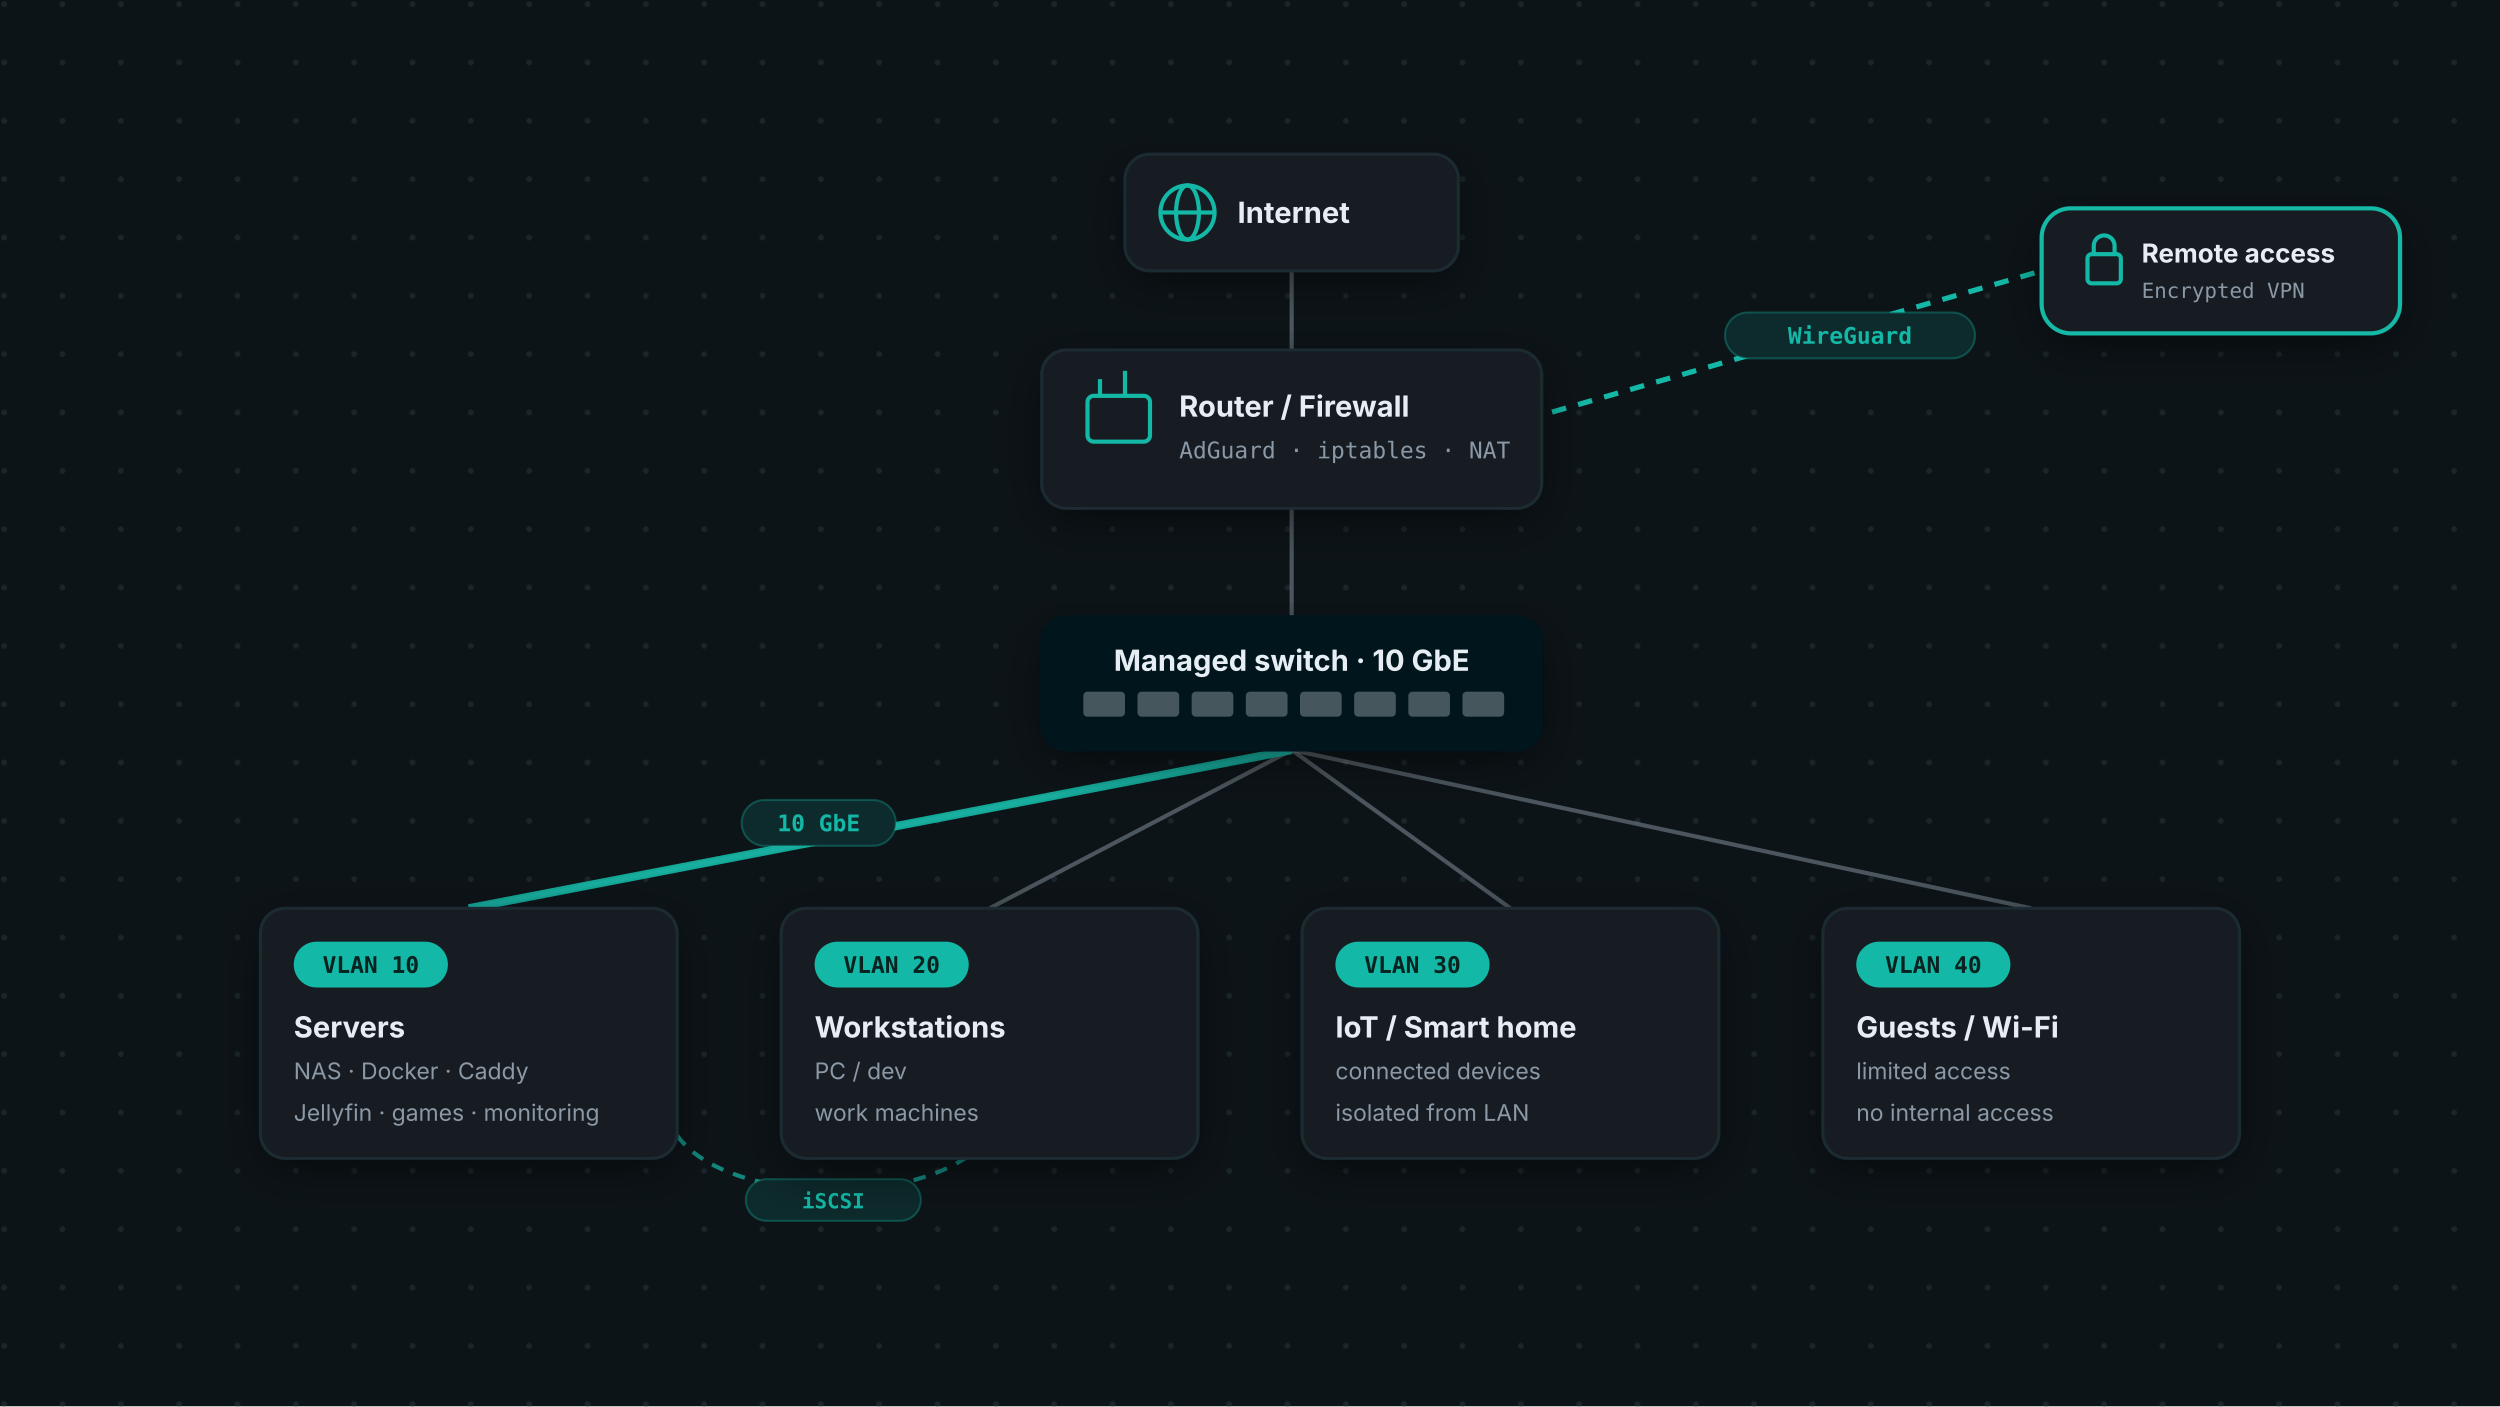
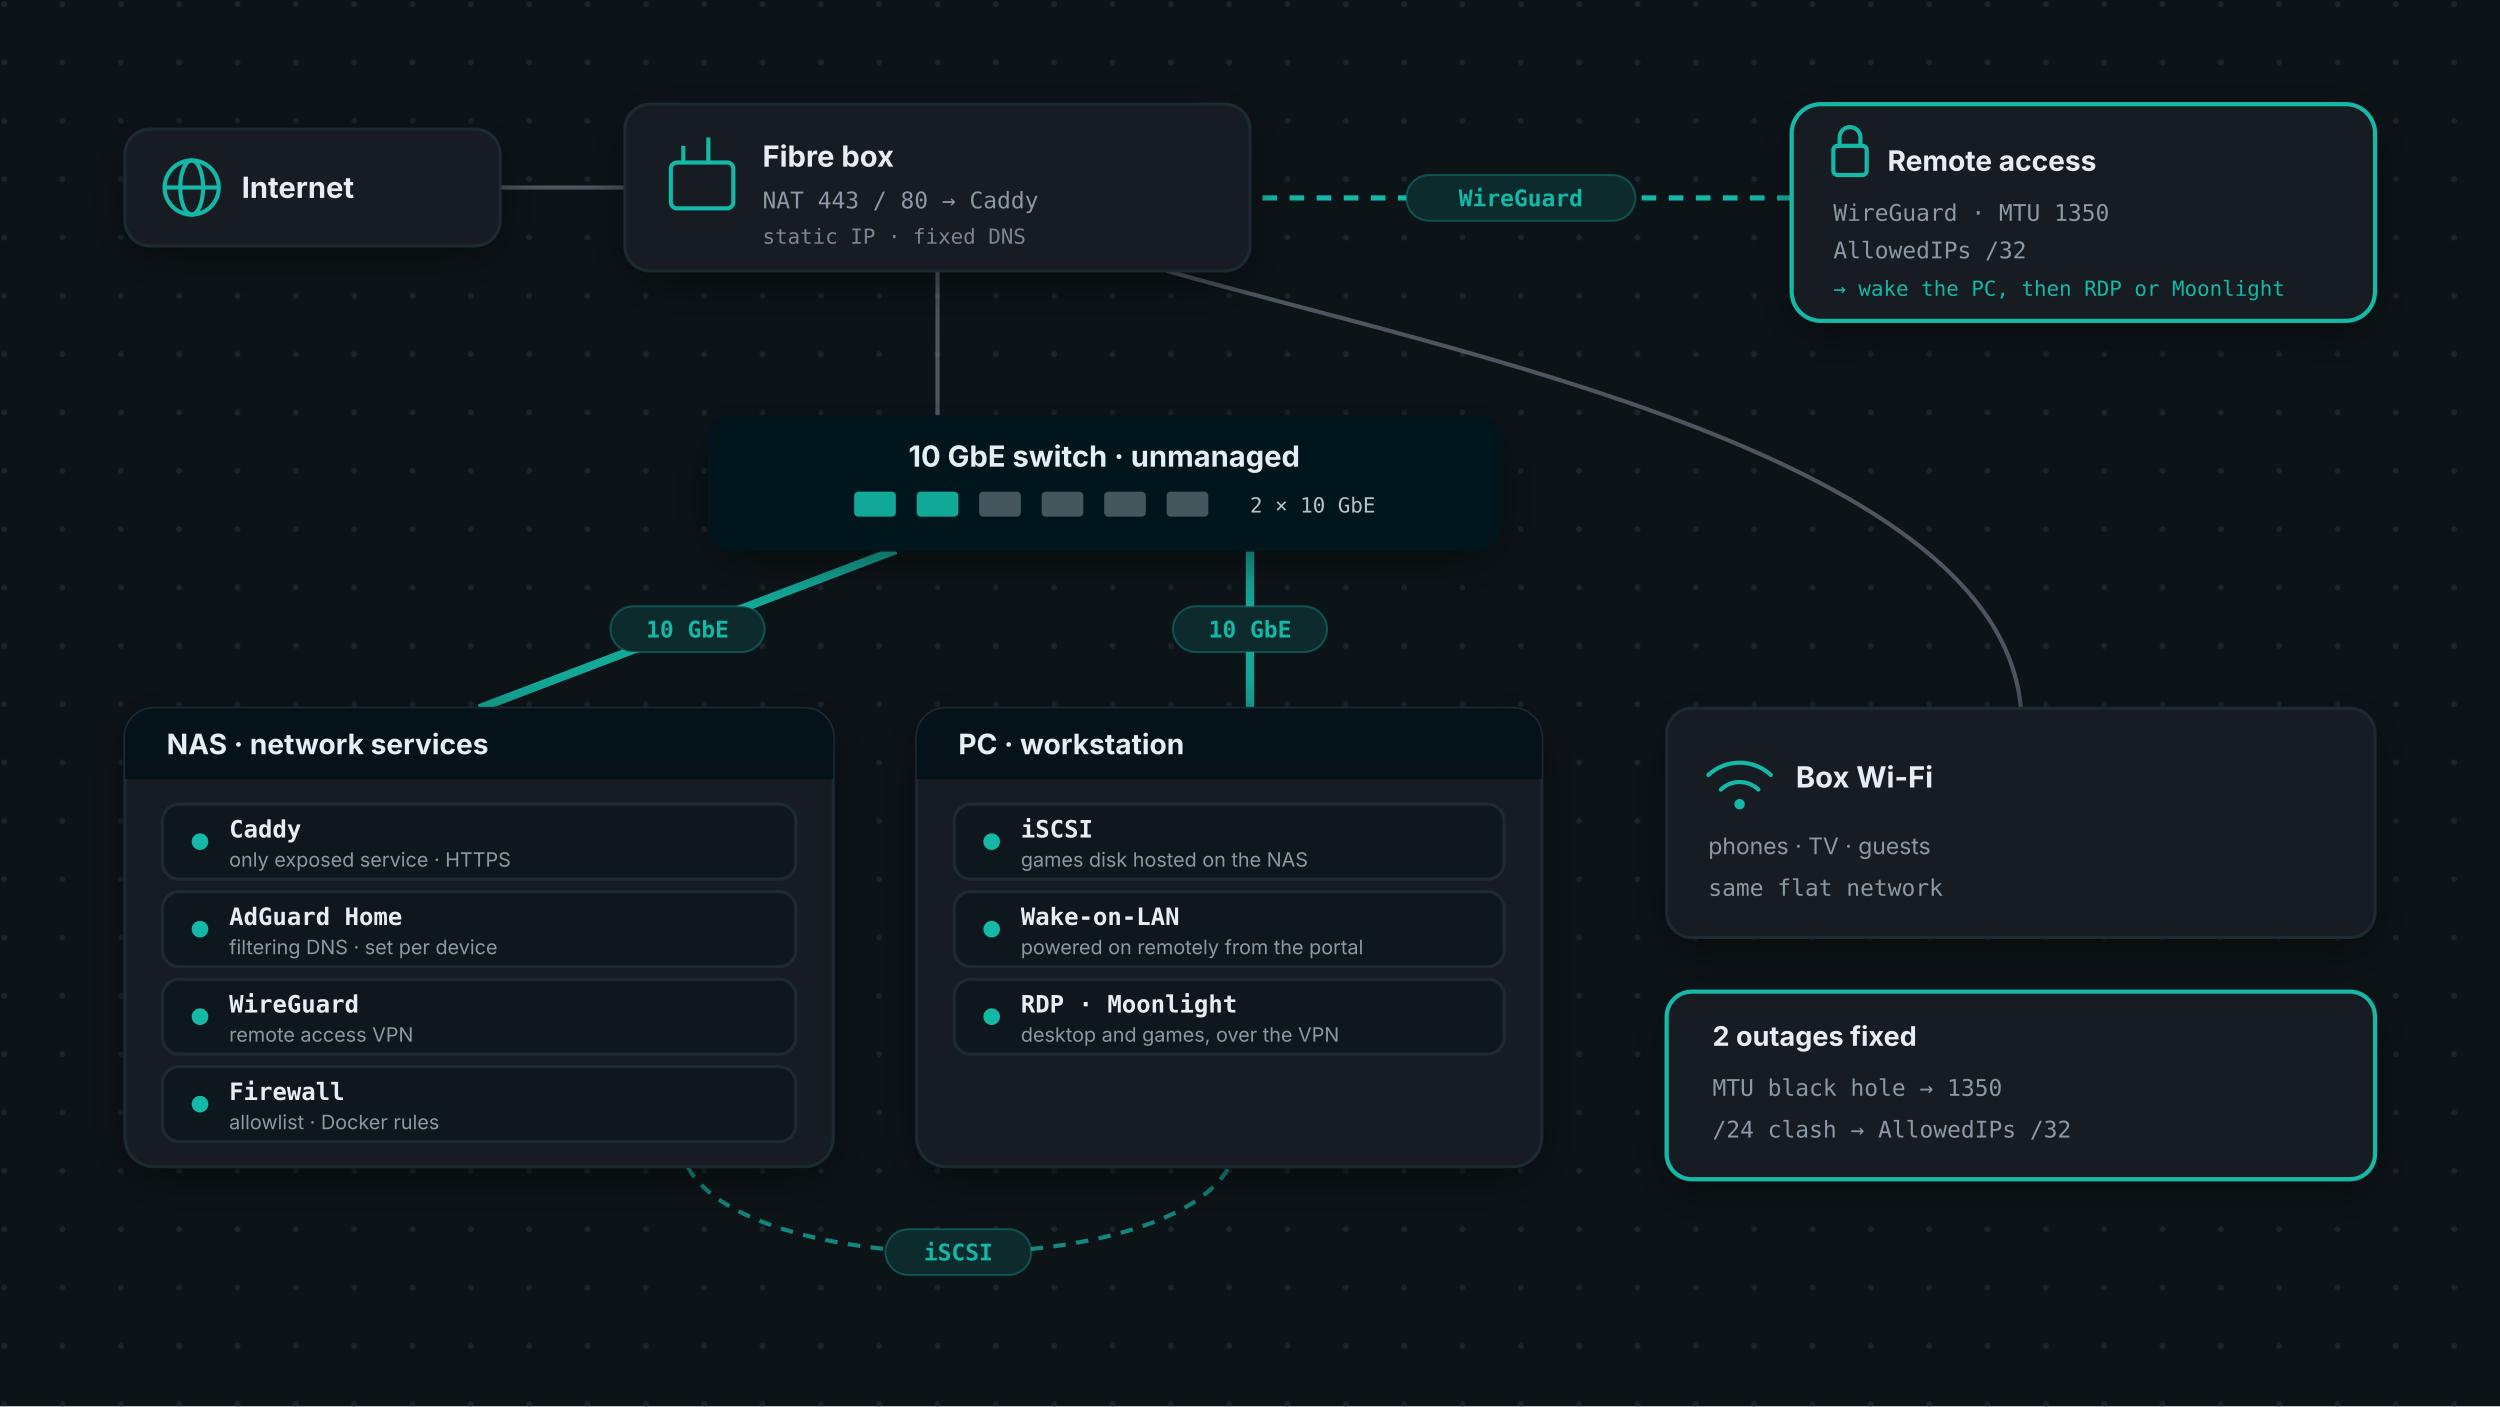
<svg xmlns="http://www.w3.org/2000/svg" width="1200" height="675" viewBox="0 0 1200 675" font-family="'Inter', system-ui, -apple-system, 'Segoe UI', Arial, sans-serif">
  <defs>
    <pattern id="reseau-dark-en-dots" width="28" height="28" patternUnits="userSpaceOnUse">
      <circle cx="2" cy="2" r="1.4" fill="#1f2a30" fill-opacity="0.8" />
    </pattern>
    <filter id="reseau-dark-en-sh" x="-20%" y="-20%" width="140%" height="160%">
      <feDropShadow dx="0" dy="6" stdDeviation="11" flood-color="#000000" flood-opacity="0.45" />
    </filter>
  </defs>
  <rect width="1200" height="675" fill="#0d1418" />
  <rect width="1200" height="675" fill="url(#reseau-dark-en-dots)" />
  <g stroke="#8b98a5" stroke-opacity="0.5" stroke-width="2" fill="none">
-     <path d="M620 130 L620 168" />
-     <path d="M620 244 L620 296" />
-     <path d="M620 360 L225 436" />
-     <path d="M620 360 L475 436" />
-     <path d="M620 360 L725 436" />
-     <path d="M620 360 L975 436" />
+     <path d="M240 90 L300 90" />
+     <path d="M450 130 L450 200" />
+     <path d="M560 130 C 700 170, 960 220, 970 340" />
  </g>
-   <path d="M620 360 L225 436" stroke="#14b8a6" stroke-width="4" fill="none" opacity="0.9" />
-   <rect x="356" y="384" width="74" height="22" rx="11" fill="#0d1418" />
-   <rect x="356" y="384" width="74" height="22" rx="11" fill="#14b8a6" fill-opacity="0.14" stroke="#14b8a6" stroke-opacity="0.32" />
-   <text x="393" y="399" font-size="11" fill="#14b8a6" font-weight="bold" font-family="'JetBrains Mono', ui-monospace, SFMono-Regular, Menlo, Consolas, monospace" text-anchor="middle">10 GbE</text>
-   <path d="M720 205 L980 130" stroke="#14b8a6" stroke-width="2.5" stroke-dasharray="7 6" fill="none" />
-   <rect x="828" y="150" width="120" height="22" rx="11" fill="#0d1418" />
-   <rect x="828" y="150" width="120" height="22" rx="11" fill="#14b8a6" fill-opacity="0.14" stroke="#14b8a6" stroke-opacity="0.32" />
-   <text x="888" y="165" font-size="11" fill="#14b8a6" font-weight="bold" font-family="'JetBrains Mono', ui-monospace, SFMono-Regular, Menlo, Consolas, monospace" text-anchor="middle">WireGuard</text>
-   <path d="M325 545 C 350 580, 450 580, 475 545" stroke="#14b8a6" stroke-width="2" stroke-dasharray="6 5" fill="none" opacity="0.7" />
-   <rect x="358" y="566" width="84" height="20" rx="10" fill="#0d1418" />
-   <rect x="358" y="566" width="84" height="20" rx="10" fill="#14b8a6" fill-opacity="0.14" stroke="#14b8a6" stroke-opacity="0.32" />
-   <text x="400" y="580" font-size="10" fill="#14b8a6" font-weight="bold" font-family="'JetBrains Mono', ui-monospace, SFMono-Regular, Menlo, Consolas, monospace" text-anchor="middle">iSCSI</text>
+   <g stroke="#14b8a6" stroke-width="4" fill="none" opacity="0.9">
+     <path d="M430 264 L230 340" />
+     <path d="M600 264 L600 340" />
+   </g>
+   <rect x="293" y="291" width="74" height="22" rx="11" fill="#0d1418" />
+   <rect x="293" y="291" width="74" height="22" rx="11" fill="#14b8a6" fill-opacity="0.14" stroke="#14b8a6" stroke-opacity="0.32" />
+   <text x="330" y="306" font-size="11" fill="#14b8a6" font-weight="bold" font-family="'JetBrains Mono', ui-monospace, SFMono-Regular, Menlo, Consolas, monospace" text-anchor="middle">10 GbE</text>
+   <rect x="563" y="291" width="74" height="22" rx="11" fill="#0d1418" />
+   <rect x="563" y="291" width="74" height="22" rx="11" fill="#14b8a6" fill-opacity="0.14" stroke="#14b8a6" stroke-opacity="0.32" />
+   <text x="600" y="306" font-size="11" fill="#14b8a6" font-weight="bold" font-family="'JetBrains Mono', ui-monospace, SFMono-Regular, Menlo, Consolas, monospace" text-anchor="middle">10 GbE</text>
+   <path d="M860 95 L600 95" stroke="#14b8a6" stroke-width="2.5" stroke-dasharray="7 6" fill="none" />
+   <rect x="675" y="84" width="110" height="22" rx="11" fill="#0d1418" />
+   <rect x="675" y="84" width="110" height="22" rx="11" fill="#14b8a6" fill-opacity="0.14" stroke="#14b8a6" stroke-opacity="0.32" />
+   <text x="730" y="99" font-size="11" fill="#14b8a6" font-weight="bold" font-family="'JetBrains Mono', ui-monospace, SFMono-Regular, Menlo, Consolas, monospace" text-anchor="middle">WireGuard</text>
+   <path d="M330 560 C 360 615, 560 615, 590 560" stroke="#14b8a6" stroke-width="2" stroke-dasharray="6 5" fill="none" opacity="0.7" />
+   <rect x="425" y="590" width="70" height="22" rx="11" fill="#0d1418" />
+   <rect x="425" y="590" width="70" height="22" rx="11" fill="#14b8a6" fill-opacity="0.14" stroke="#14b8a6" stroke-opacity="0.32" />
+   <text x="460" y="605" font-size="11" fill="#14b8a6" font-weight="bold" font-family="'JetBrains Mono', ui-monospace, SFMono-Regular, Menlo, Consolas, monospace" text-anchor="middle">iSCSI</text>
  <g filter="url(#reseau-dark-en-sh)">
-     <rect x="540" y="74" width="160" height="56" rx="12" fill="#121c20" stroke="#1f2a30" stroke-width="1.5" />
+     <rect x="60" y="62" width="180" height="56" rx="12" fill="#121c20" stroke="#1f2a30" stroke-width="1.5" />
  </g>
  <g stroke="#14b8a6" stroke-width="2" fill="none">
-     <circle cx="570" cy="102" r="13" />
-     <ellipse cx="570" cy="102" rx="5.5" ry="13" />
-     <line x1="557" y1="102" x2="583" y2="102" />
+     <circle cx="92" cy="90" r="13" />
+     <ellipse cx="92" cy="90" rx="5.5" ry="13" />
+     <line x1="79" y1="90" x2="105" y2="90" />
  </g>
-   <text x="594" y="107" font-size="14" fill="#e6edf3" font-weight="bold" font-family="'Inter', system-ui, -apple-system, 'Segoe UI', Arial, sans-serif">Internet</text>
+   <text x="116" y="95" font-size="14" fill="#e6edf3" font-weight="bold" font-family="'Inter', system-ui, -apple-system, 'Segoe UI', Arial, sans-serif">Internet</text>
  <g filter="url(#reseau-dark-en-sh)">
-     <rect x="500" y="168" width="240" height="76" rx="12" fill="#121c20" stroke="#1f2a30" stroke-width="1.5" />
+     <rect x="300" y="50" width="300" height="80" rx="12" fill="#121c20" stroke="#1f2a30" stroke-width="1.5" />
  </g>
  <g stroke="#14b8a6" stroke-width="2" fill="none">
-     <rect x="522" y="190" width="30" height="22" rx="3" />
-     <path d="M528 190 v-8 M540 190 v-12" />
+     <rect x="322" y="78" width="30" height="22" rx="3" />
+     <path d="M328 78 v-8 M340 78 v-12" />
  </g>
-   <text x="566" y="200" font-size="14" fill="#e6edf3" font-weight="bold" font-family="'Inter', system-ui, -apple-system, 'Segoe UI', Arial, sans-serif">Router / Firewall</text>
-   <text x="566" y="220" font-size="11" fill="#8b98a5" font-weight="normal" font-family="'JetBrains Mono', ui-monospace, SFMono-Regular, Menlo, Consolas, monospace">AdGuard · iptables · NAT</text>
+   <text x="366" y="80" font-size="14" fill="#e6edf3" font-weight="bold" font-family="'Inter', system-ui, -apple-system, 'Segoe UI', Arial, sans-serif">Fibre box</text>
+   <text x="366" y="100" font-size="11" fill="#8b98a5" font-weight="normal" font-family="'JetBrains Mono', ui-monospace, SFMono-Regular, Menlo, Consolas, monospace">NAT 443 / 80 → Caddy</text>
+   <text x="366" y="117" font-size="10" fill="#8b98a5" fill-opacity="0.85" font-weight="normal" font-family="'JetBrains Mono', ui-monospace, SFMono-Regular, Menlo, Consolas, monospace">static IP · fixed DNS</text>
  <g filter="url(#reseau-dark-en-sh)">
-     <rect x="980" y="100" width="172" height="60" rx="14" fill="#121c20" stroke="#14b8a6" stroke-width="2" />
+     <rect x="860" y="50" width="280" height="104" rx="14" fill="#121c20" stroke="#14b8a6" stroke-width="2" />
  </g>
  <g stroke="#14b8a6" stroke-width="2" fill="none">
-     <rect x="1002" y="122" width="16" height="14" rx="2" />
-     <path d="M1005 122 v-4 a5 5 0 0 1 10 0 v4" />
+     <rect x="880" y="70" width="16" height="14" rx="2" />
+     <path d="M883 70 v-4 a5 5 0 0 1 10 0 v4" />
  </g>
-   <text x="1028" y="126" font-size="12.5" fill="#e6edf3" font-weight="bold" font-family="'Inter', system-ui, -apple-system, 'Segoe UI', Arial, sans-serif">Remote access</text>
-   <text x="1028" y="143" font-size="10" fill="#8b98a5" font-weight="normal" font-family="'JetBrains Mono', ui-monospace, SFMono-Regular, Menlo, Consolas, monospace">Encrypted VPN</text>
+   <text x="906" y="82" font-size="13.5" fill="#e6edf3" font-weight="bold" font-family="'Inter', system-ui, -apple-system, 'Segoe UI', Arial, sans-serif">Remote access</text>
+   <text x="880" y="106" font-size="11" fill="#8b98a5" font-weight="normal" font-family="'JetBrains Mono', ui-monospace, SFMono-Regular, Menlo, Consolas, monospace">WireGuard · MTU 1350</text>
+   <text x="880" y="124" font-size="11" fill="#8b98a5" font-weight="normal" font-family="'JetBrains Mono', ui-monospace, SFMono-Regular, Menlo, Consolas, monospace">AllowedIPs /32</text>
+   <text x="880" y="142" font-size="10" fill="#14b8a6" font-weight="normal" font-family="'JetBrains Mono', ui-monospace, SFMono-Regular, Menlo, Consolas, monospace">→ wake the PC, then RDP or Moonlight</text>
  <g filter="url(#reseau-dark-en-sh)">
-     <rect x="500" y="296" width="240" height="64" rx="12" fill="#06121a" stroke="#06121a" stroke-width="1.5" />
+     <rect x="340" y="200" width="380" height="64" rx="12" fill="#06121a" stroke="#06121a" stroke-width="1.5" />
  </g>
-   <g fill="#e6edf3" fill-opacity="0.3">
-     <rect x="520" y="332" width="20" height="12" rx="2" />
-     <rect x="546" y="332" width="20" height="12" rx="2" />
-     <rect x="572" y="332" width="20" height="12" rx="2" />
-     <rect x="598" y="332" width="20" height="12" rx="2" />
-     <rect x="624" y="332" width="20" height="12" rx="2" />
-     <rect x="650" y="332" width="20" height="12" rx="2" />
-     <rect x="676" y="332" width="20" height="12" rx="2" />
-     <rect x="702" y="332" width="20" height="12" rx="2" />
+   <text x="530" y="224" font-size="14" fill="#e6edf3" font-weight="bold" font-family="'Inter', system-ui, -apple-system, 'Segoe UI', Arial, sans-serif" text-anchor="middle">10 GbE switch · unmanaged</text>
+   <rect x="410" y="236" width="20" height="12" rx="2" fill="#14b8a6" fill-opacity="0.9" />
+   <rect x="440" y="236" width="20" height="12" rx="2" fill="#14b8a6" fill-opacity="0.9" />
+   <rect x="470" y="236" width="20" height="12" rx="2" fill="#e6edf3" fill-opacity="0.3" />
+   <rect x="500" y="236" width="20" height="12" rx="2" fill="#e6edf3" fill-opacity="0.3" />
+   <rect x="530" y="236" width="20" height="12" rx="2" fill="#e6edf3" fill-opacity="0.3" />
+   <rect x="560" y="236" width="20" height="12" rx="2" fill="#e6edf3" fill-opacity="0.3" />
+   <text x="600" y="246" font-size="10" fill="#e6edf3" fill-opacity="0.8" font-weight="normal" font-family="'JetBrains Mono', ui-monospace, SFMono-Regular, Menlo, Consolas, monospace">2 × 10 GbE</text>
+   <g filter="url(#reseau-dark-en-sh)">
+     <rect x="60" y="340" width="340" height="220" rx="14" fill="#121c20" stroke="#1f2a30" stroke-width="1.5" />
  </g>
-   <text x="620" y="322" font-size="14" fill="#e6edf3" font-weight="bold" font-family="'Inter', system-ui, -apple-system, 'Segoe UI', Arial, sans-serif" text-anchor="middle">Managed switch · 10 GbE</text>
+   <path d="M60 354 a14 14 0 0 1 14 -14 h312 a14 14 0 0 1 14 14 v20 h-340 z" fill="#06121a" />
+   <text x="80" y="362" font-size="13.5" fill="#e6edf3" font-weight="bold" font-family="'Inter', system-ui, -apple-system, 'Segoe UI', Arial, sans-serif">NAS · network services</text>
+   <g>
+     <rect x="78" y="386" width="304" height="36" rx="8" fill="#0e171b" stroke="#1f2a30" stroke-width="1.5" />
+   </g>
+   <circle cx="96" cy="404" r="4" fill="#14b8a6" />
+   <text x="110" y="402" font-size="11.5" fill="#e6edf3" font-weight="bold" font-family="'JetBrains Mono', ui-monospace, SFMono-Regular, Menlo, Consolas, monospace">Caddy</text>
+   <text x="110" y="416" font-size="9.5" fill="#8b98a5" font-weight="normal" font-family="'Inter', system-ui, -apple-system, 'Segoe UI', Arial, sans-serif">only exposed service · HTTPS</text>
+   <g>
+     <rect x="78" y="428" width="304" height="36" rx="8" fill="#0e171b" stroke="#1f2a30" stroke-width="1.5" />
+   </g>
+   <circle cx="96" cy="446" r="4" fill="#14b8a6" />
+   <text x="110" y="444" font-size="11.5" fill="#e6edf3" font-weight="bold" font-family="'JetBrains Mono', ui-monospace, SFMono-Regular, Menlo, Consolas, monospace">AdGuard Home</text>
+   <text x="110" y="458" font-size="9.5" fill="#8b98a5" font-weight="normal" font-family="'Inter', system-ui, -apple-system, 'Segoe UI', Arial, sans-serif">filtering DNS · set per device</text>
+   <g>
+     <rect x="78" y="470" width="304" height="36" rx="8" fill="#0e171b" stroke="#1f2a30" stroke-width="1.5" />
+   </g>
+   <circle cx="96" cy="488" r="4" fill="#14b8a6" />
+   <text x="110" y="486" font-size="11.5" fill="#e6edf3" font-weight="bold" font-family="'JetBrains Mono', ui-monospace, SFMono-Regular, Menlo, Consolas, monospace">WireGuard</text>
+   <text x="110" y="500" font-size="9.5" fill="#8b98a5" font-weight="normal" font-family="'Inter', system-ui, -apple-system, 'Segoe UI', Arial, sans-serif">remote access VPN</text>
+   <g>
+     <rect x="78" y="512" width="304" height="36" rx="8" fill="#0e171b" stroke="#1f2a30" stroke-width="1.5" />
+   </g>
+   <circle cx="96" cy="530" r="4" fill="#14b8a6" />
+   <text x="110" y="528" font-size="11.5" fill="#e6edf3" font-weight="bold" font-family="'JetBrains Mono', ui-monospace, SFMono-Regular, Menlo, Consolas, monospace">Firewall</text>
+   <text x="110" y="542" font-size="9.5" fill="#8b98a5" font-weight="normal" font-family="'Inter', system-ui, -apple-system, 'Segoe UI', Arial, sans-serif">allowlist · Docker rules</text>
  <g filter="url(#reseau-dark-en-sh)">
-     <rect x="125" y="436" width="200" height="120" rx="12" fill="#121c20" stroke="#1f2a30" stroke-width="1.5" />
+     <rect x="440" y="340" width="300" height="220" rx="14" fill="#121c20" stroke="#1f2a30" stroke-width="1.5" />
  </g>
-   <rect x="141" y="452" width="74" height="22" rx="11" fill="#14b8a6" />
-   <text x="178" y="467" font-size="11" fill="#07221f" font-weight="bold" font-family="'JetBrains Mono', ui-monospace, SFMono-Regular, Menlo, Consolas, monospace" text-anchor="middle">VLAN 10</text>
-   <text x="141" y="498" font-size="14" fill="#e6edf3" font-weight="bold" font-family="'Inter', system-ui, -apple-system, 'Segoe UI', Arial, sans-serif">Servers</text>
-   <text x="141" y="518" font-size="11" fill="#8b98a5" font-weight="normal" font-family="'Inter', system-ui, -apple-system, 'Segoe UI', Arial, sans-serif">NAS · Docker · Caddy</text>
-   <text x="141" y="538" font-size="11" fill="#8b98a5" font-weight="normal" font-family="'Inter', system-ui, -apple-system, 'Segoe UI', Arial, sans-serif">Jellyfin · games · monitoring</text>
+   <path d="M440 354 a14 14 0 0 1 14 -14 h272 a14 14 0 0 1 14 14 v20 h-300 z" fill="#06121a" />
+   <text x="460" y="362" font-size="13.5" fill="#e6edf3" font-weight="bold" font-family="'Inter', system-ui, -apple-system, 'Segoe UI', Arial, sans-serif">PC · workstation</text>
+   <g>
+     <rect x="458" y="386" width="264" height="36" rx="8" fill="#0e171b" stroke="#1f2a30" stroke-width="1.5" />
+   </g>
+   <circle cx="476" cy="404" r="4" fill="#14b8a6" />
+   <text x="490" y="402" font-size="11.5" fill="#e6edf3" font-weight="bold" font-family="'JetBrains Mono', ui-monospace, SFMono-Regular, Menlo, Consolas, monospace">iSCSI</text>
+   <text x="490" y="416" font-size="9.5" fill="#8b98a5" font-weight="normal" font-family="'Inter', system-ui, -apple-system, 'Segoe UI', Arial, sans-serif">games disk hosted on the NAS</text>
+   <g>
+     <rect x="458" y="428" width="264" height="36" rx="8" fill="#0e171b" stroke="#1f2a30" stroke-width="1.5" />
+   </g>
+   <circle cx="476" cy="446" r="4" fill="#14b8a6" />
+   <text x="490" y="444" font-size="11.5" fill="#e6edf3" font-weight="bold" font-family="'JetBrains Mono', ui-monospace, SFMono-Regular, Menlo, Consolas, monospace">Wake-on-LAN</text>
+   <text x="490" y="458" font-size="9.5" fill="#8b98a5" font-weight="normal" font-family="'Inter', system-ui, -apple-system, 'Segoe UI', Arial, sans-serif">powered on remotely from the portal</text>
+   <g>
+     <rect x="458" y="470" width="264" height="36" rx="8" fill="#0e171b" stroke="#1f2a30" stroke-width="1.5" />
+   </g>
+   <circle cx="476" cy="488" r="4" fill="#14b8a6" />
+   <text x="490" y="486" font-size="11.5" fill="#e6edf3" font-weight="bold" font-family="'JetBrains Mono', ui-monospace, SFMono-Regular, Menlo, Consolas, monospace">RDP · Moonlight</text>
+   <text x="490" y="500" font-size="9.5" fill="#8b98a5" font-weight="normal" font-family="'Inter', system-ui, -apple-system, 'Segoe UI', Arial, sans-serif">desktop and games, over the VPN</text>
  <g filter="url(#reseau-dark-en-sh)">
-     <rect x="375" y="436" width="200" height="120" rx="12" fill="#121c20" stroke="#1f2a30" stroke-width="1.5" />
+     <rect x="800" y="340" width="340" height="110" rx="12" fill="#121c20" stroke="#1f2a30" stroke-width="1.5" />
  </g>
-   <rect x="391" y="452" width="74" height="22" rx="11" fill="#14b8a6" />
-   <text x="428" y="467" font-size="11" fill="#07221f" font-weight="bold" font-family="'JetBrains Mono', ui-monospace, SFMono-Regular, Menlo, Consolas, monospace" text-anchor="middle">VLAN 20</text>
-   <text x="391" y="498" font-size="14" fill="#e6edf3" font-weight="bold" font-family="'Inter', system-ui, -apple-system, 'Segoe UI', Arial, sans-serif">Workstations</text>
-   <text x="391" y="518" font-size="11" fill="#8b98a5" font-weight="normal" font-family="'Inter', system-ui, -apple-system, 'Segoe UI', Arial, sans-serif">PC / dev</text>
-   <text x="391" y="538" font-size="11" fill="#8b98a5" font-weight="normal" font-family="'Inter', system-ui, -apple-system, 'Segoe UI', Arial, sans-serif">work machines</text>
+   <g stroke="#14b8a6" stroke-width="2" fill="none" stroke-linecap="round">
+     <path d="M820 372 a22 22 0 0 1 30 0" />
+     <path d="M826 379 a13 13 0 0 1 18 0" />
+   </g>
+   <circle cx="835" cy="386" r="2.5" fill="#14b8a6" />
+   <text x="862" y="378" font-size="14" fill="#e6edf3" font-weight="bold" font-family="'Inter', system-ui, -apple-system, 'Segoe UI', Arial, sans-serif">Box Wi-Fi</text>
+   <text x="820" y="410" font-size="11" fill="#8b98a5" font-weight="normal" font-family="'Inter', system-ui, -apple-system, 'Segoe UI', Arial, sans-serif">phones · TV · guests</text>
+   <text x="820" y="430" font-size="11" fill="#8b98a5" font-weight="normal" font-family="'JetBrains Mono', ui-monospace, SFMono-Regular, Menlo, Consolas, monospace">same flat network</text>
  <g filter="url(#reseau-dark-en-sh)">
-     <rect x="625" y="436" width="200" height="120" rx="12" fill="#121c20" stroke="#1f2a30" stroke-width="1.5" />
+     <rect x="800" y="476" width="340" height="90" rx="12" fill="#121c20" stroke="#14b8a6" stroke-width="2" />
  </g>
-   <rect x="641" y="452" width="74" height="22" rx="11" fill="#14b8a6" />
-   <text x="678" y="467" font-size="11" fill="#07221f" font-weight="bold" font-family="'JetBrains Mono', ui-monospace, SFMono-Regular, Menlo, Consolas, monospace" text-anchor="middle">VLAN 30</text>
-   <text x="641" y="498" font-size="14" fill="#e6edf3" font-weight="bold" font-family="'Inter', system-ui, -apple-system, 'Segoe UI', Arial, sans-serif">IoT / Smart home</text>
-   <text x="641" y="518" font-size="11" fill="#8b98a5" font-weight="normal" font-family="'Inter', system-ui, -apple-system, 'Segoe UI', Arial, sans-serif">connected devices</text>
-   <text x="641" y="538" font-size="11" fill="#8b98a5" font-weight="normal" font-family="'Inter', system-ui, -apple-system, 'Segoe UI', Arial, sans-serif">isolated from LAN</text>
-   <g filter="url(#reseau-dark-en-sh)">
-     <rect x="875" y="436" width="200" height="120" rx="12" fill="#121c20" stroke="#1f2a30" stroke-width="1.5" />
-   </g>
-   <rect x="891" y="452" width="74" height="22" rx="11" fill="#14b8a6" />
-   <text x="928" y="467" font-size="11" fill="#07221f" font-weight="bold" font-family="'JetBrains Mono', ui-monospace, SFMono-Regular, Menlo, Consolas, monospace" text-anchor="middle">VLAN 40</text>
-   <text x="891" y="498" font-size="14" fill="#e6edf3" font-weight="bold" font-family="'Inter', system-ui, -apple-system, 'Segoe UI', Arial, sans-serif">Guests / Wi-Fi</text>
-   <text x="891" y="518" font-size="11" fill="#8b98a5" font-weight="normal" font-family="'Inter', system-ui, -apple-system, 'Segoe UI', Arial, sans-serif">limited access</text>
-   <text x="891" y="538" font-size="11" fill="#8b98a5" font-weight="normal" font-family="'Inter', system-ui, -apple-system, 'Segoe UI', Arial, sans-serif">no internal access</text>
+   <text x="822" y="502" font-size="13" fill="#e6edf3" font-weight="bold" font-family="'Inter', system-ui, -apple-system, 'Segoe UI', Arial, sans-serif">2 outages fixed</text>
+   <text x="822" y="526" font-size="11" fill="#8b98a5" font-weight="normal" font-family="'JetBrains Mono', ui-monospace, SFMono-Regular, Menlo, Consolas, monospace">MTU black hole → 1350</text>
+   <text x="822" y="546" font-size="11" fill="#8b98a5" font-weight="normal" font-family="'JetBrains Mono', ui-monospace, SFMono-Regular, Menlo, Consolas, monospace">/24 clash → AllowedIPs /32</text>
</svg>
